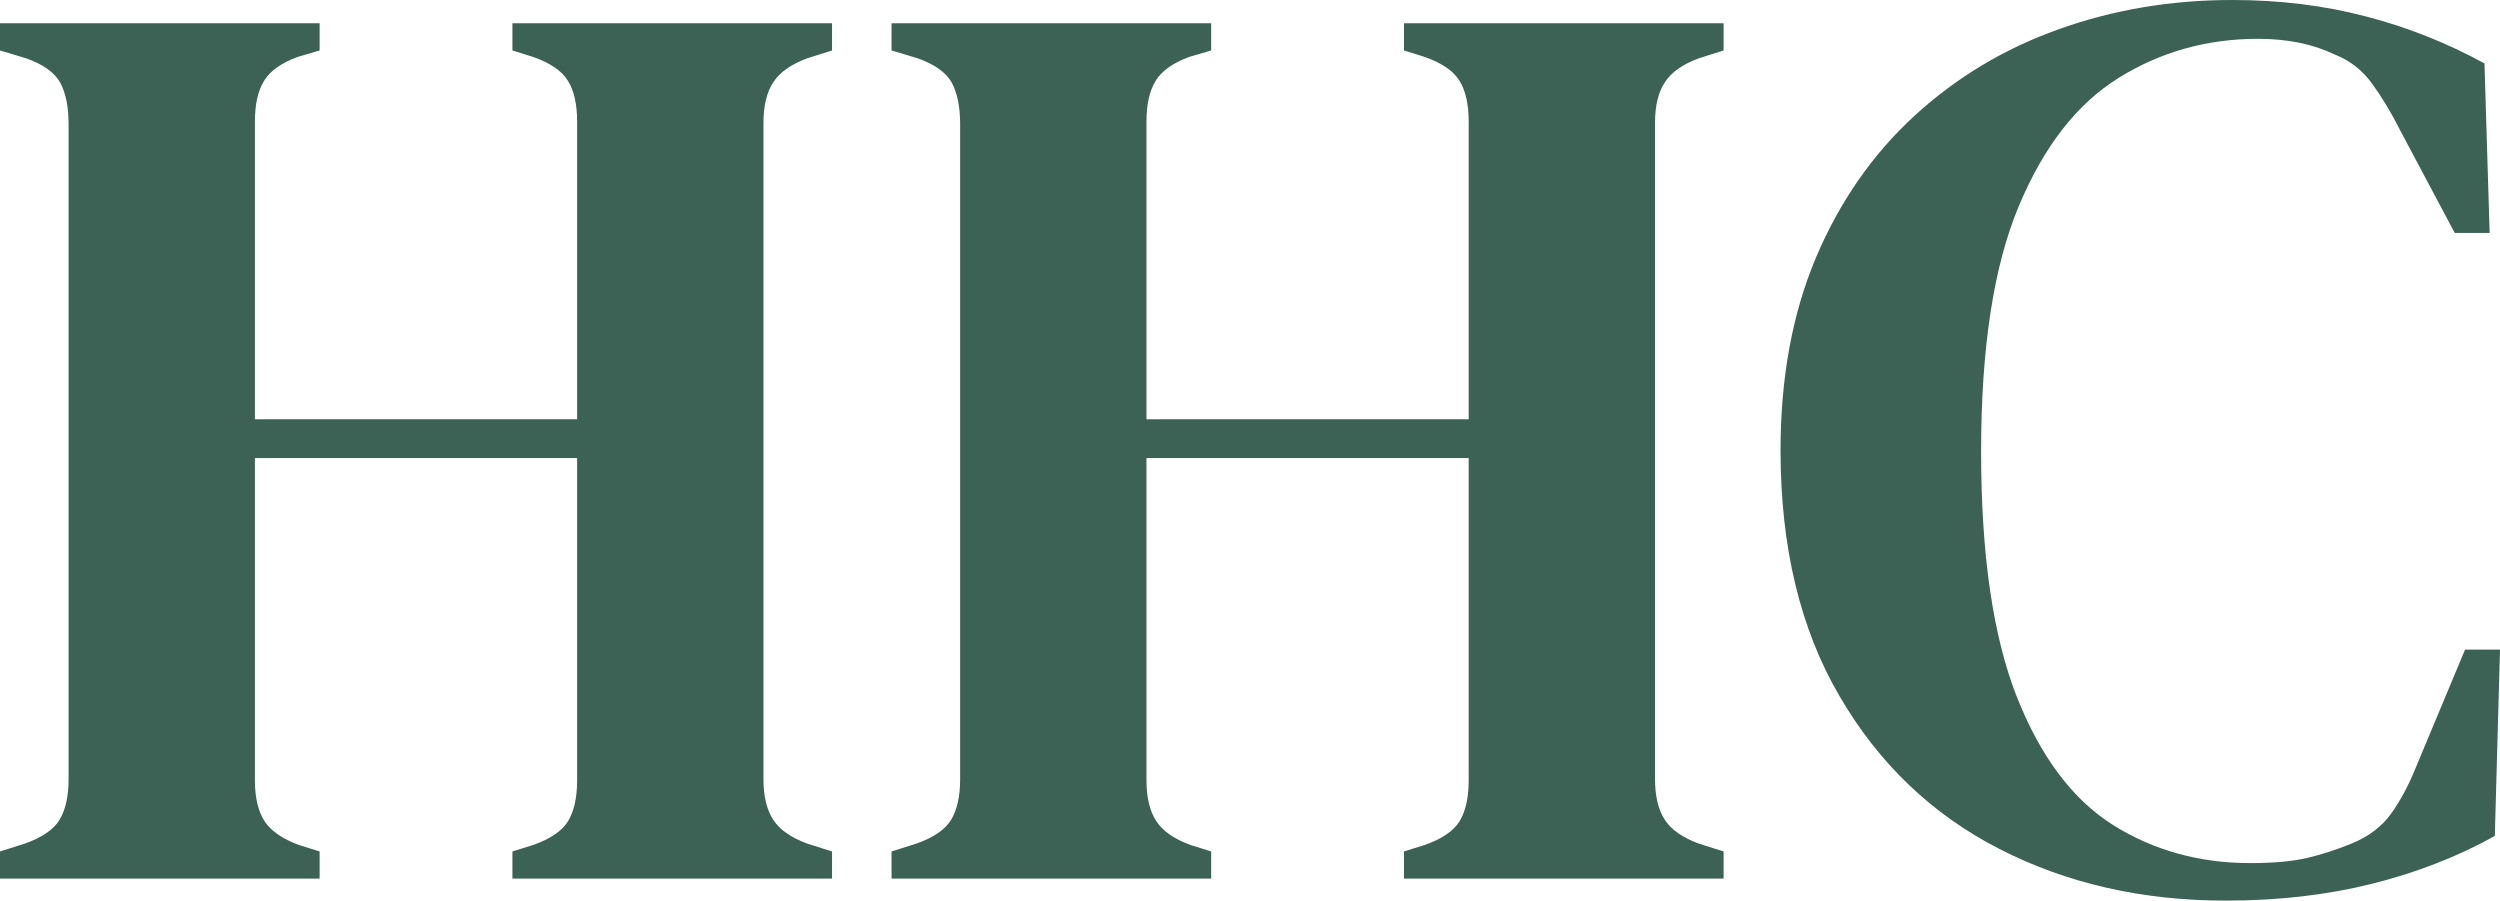
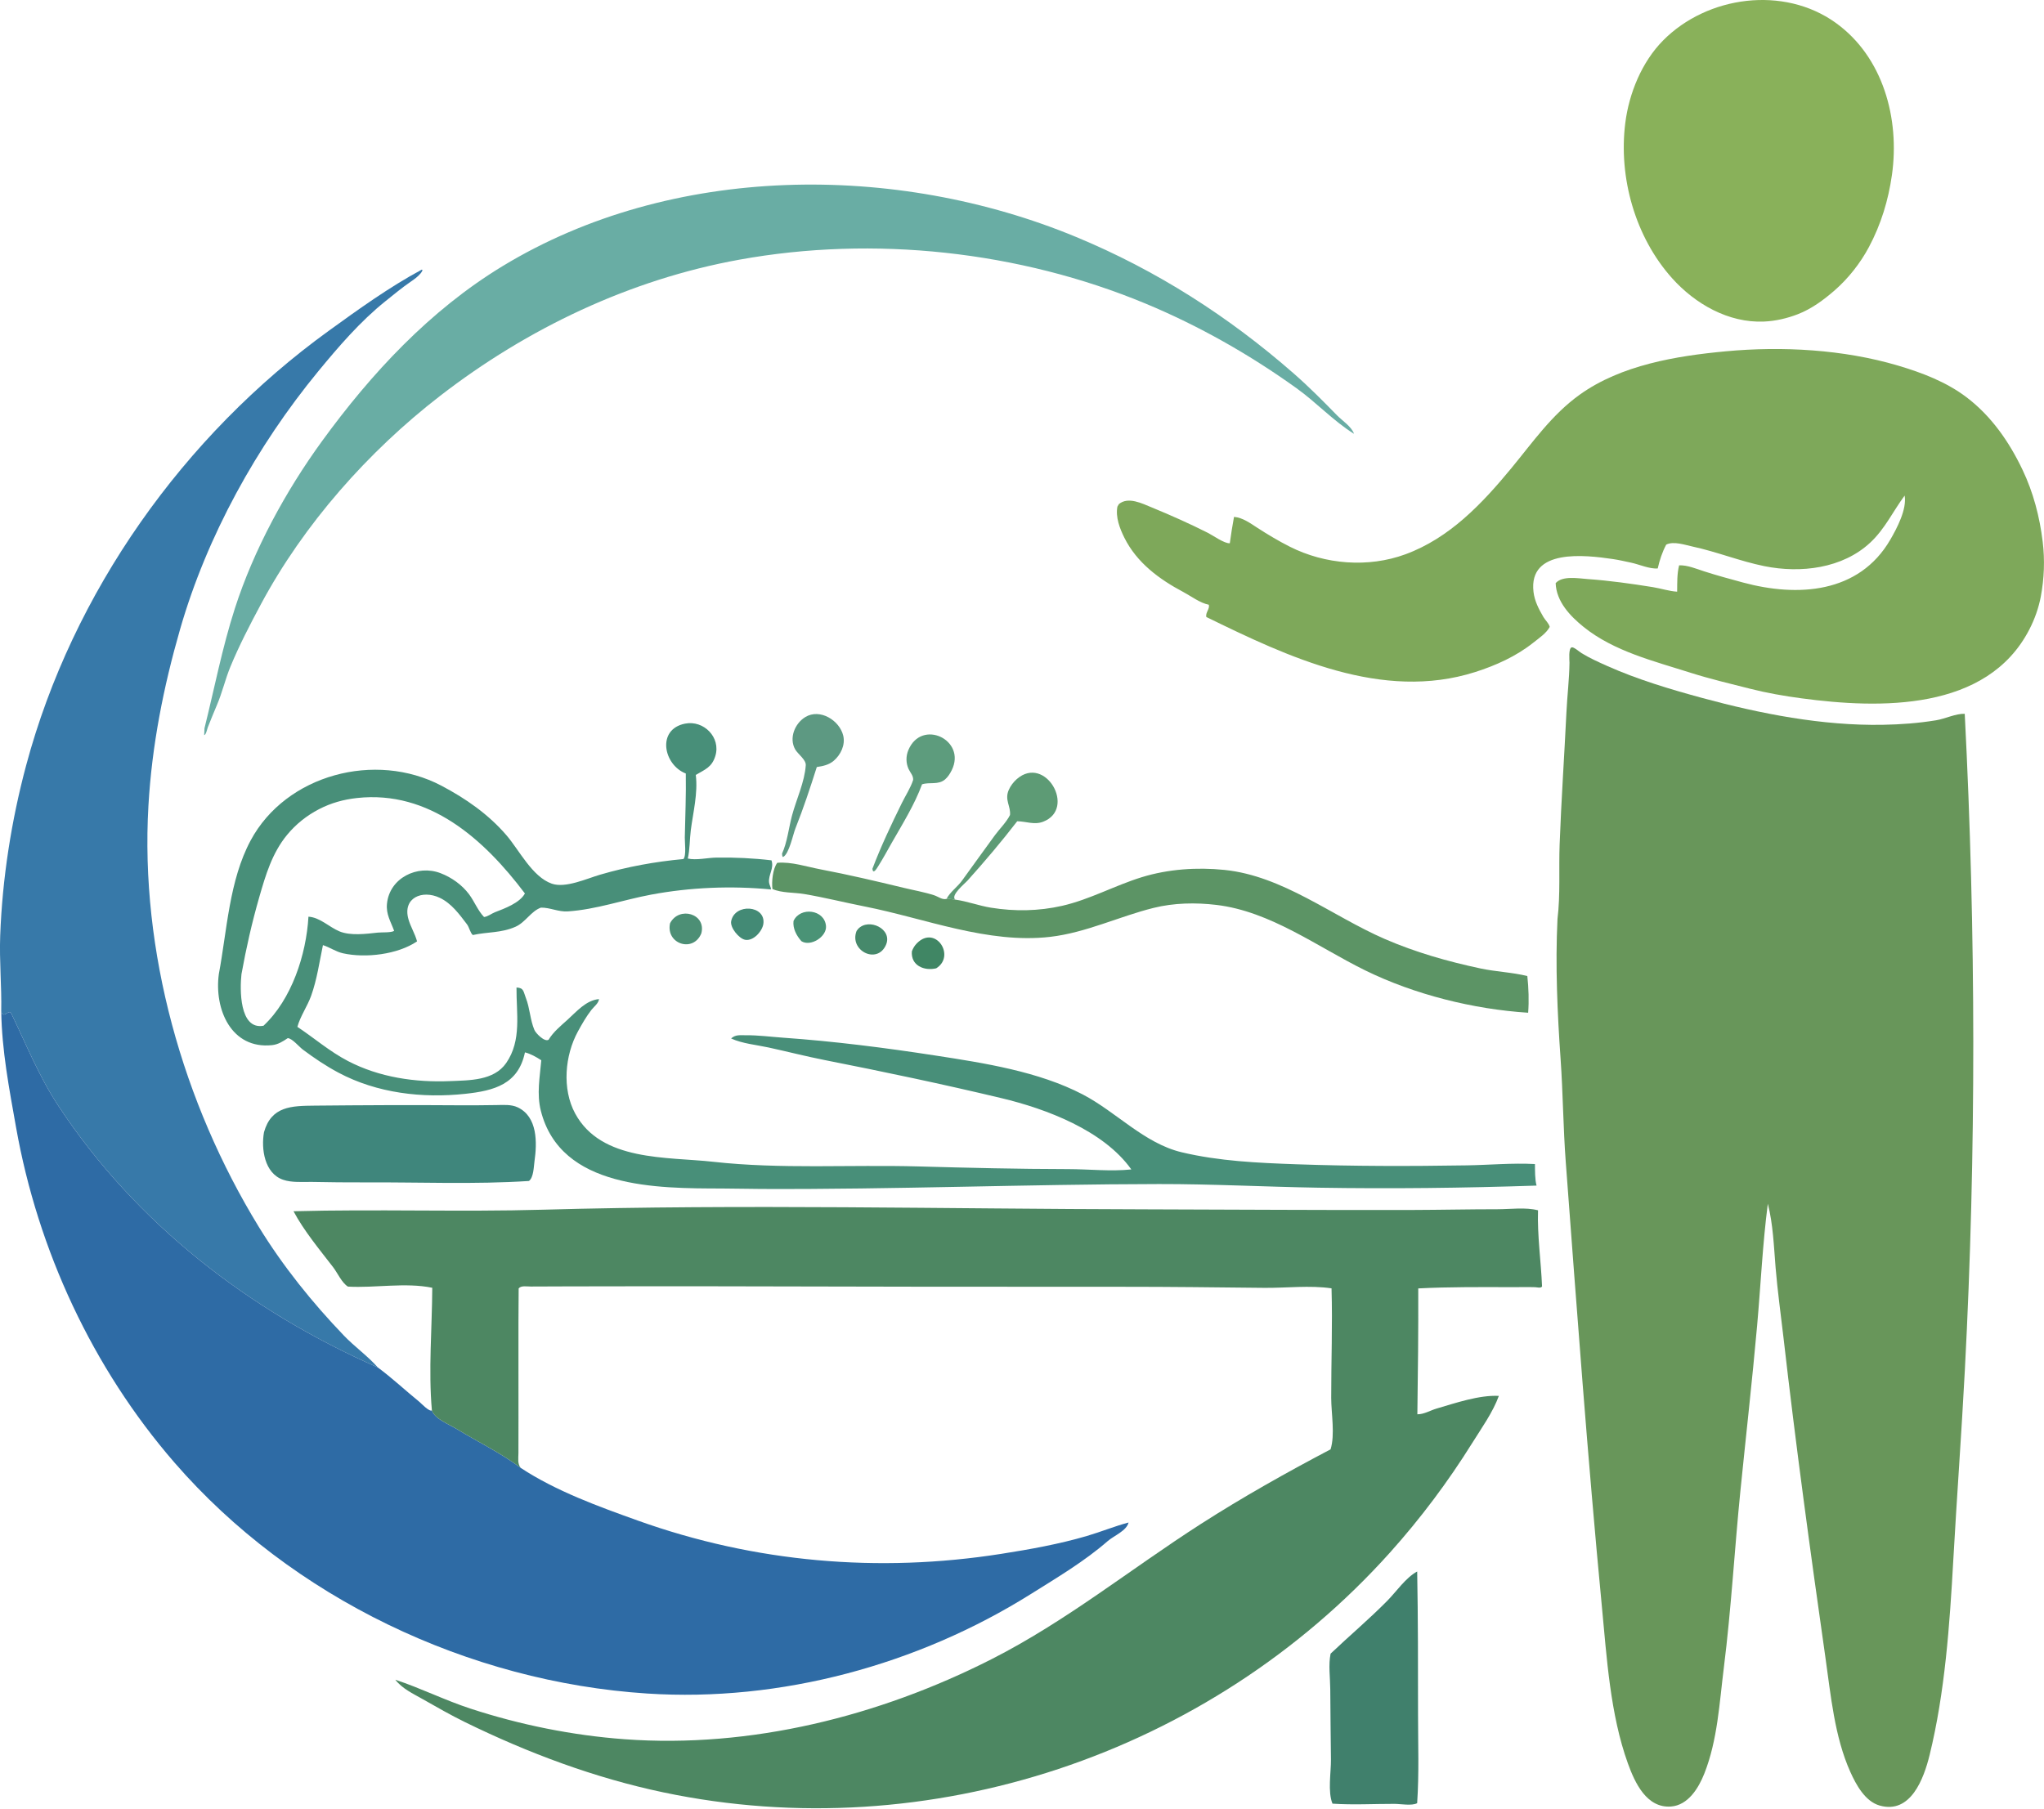
- <svg xmlns="http://www.w3.org/2000/svg" viewBox="0 17.85 96.6 34.8" data-asc="1.036" width="96.6" height="34.8">
-   <defs />
-   <g fill="#3b6255">
-     <g transform="translate(0, 0)">
-       <path d="M0 51.80L0 50.75L0.95 50.45Q1.95 50.10 2.30 49.53Q2.65 48.95 2.65 47.95L2.65 22.65Q2.65 21.65 2.33 21.05Q2 20.45 1.00 20.10L0 19.80L0 18.75L12.35 18.75L12.35 19.80L11.50 20.05Q10.55 20.40 10.20 20.98Q9.85 21.55 9.85 22.55L9.85 34.05L22.30 34.05L22.30 22.55Q22.30 21.55 21.95 20.98Q21.60 20.40 20.60 20.05L19.80 19.80L19.80 18.75L32.15 18.75L32.15 19.80L31.20 20.10Q30.25 20.45 29.88 21.03Q29.50 21.60 29.50 22.60L29.50 47.95Q29.50 48.95 29.88 49.53Q30.25 50.10 31.20 50.45L32.15 50.75L32.15 51.80L19.80 51.80L19.80 50.75L20.60 50.50Q21.60 50.15 21.95 49.58Q22.30 49.00 22.30 48.00L22.30 35.55L9.85 35.55L9.85 48.00Q9.85 49.00 10.22 49.58Q10.60 50.15 11.55 50.50L12.35 50.75L12.35 51.80L0 51.80ZM34.45 51.80L34.45 50.75L35.40 50.45Q36.40 50.10 36.75 49.53Q37.10 48.95 37.10 47.95L37.10 22.65Q37.10 21.65 36.78 21.05Q36.45 20.45 35.45 20.10L34.45 19.80L34.45 18.75L46.80 18.75L46.80 19.80L45.95 20.05Q45.00 20.40 44.65 20.98Q44.30 21.55 44.30 22.55L44.30 34.05L56.75 34.05L56.75 22.55Q56.75 21.55 56.40 20.98Q56.05 20.40 55.05 20.05L54.25 19.80L54.25 18.75L66.60 18.75L66.60 19.80L65.65 20.10Q64.70 20.45 64.33 21.03Q63.95 21.60 63.95 22.60L63.95 47.95Q63.95 48.95 64.33 49.53Q64.70 50.10 65.65 50.45L66.60 50.75L66.60 51.80L54.25 51.80L54.25 50.75L55.05 50.50Q56.05 50.15 56.40 49.58Q56.75 49.00 56.75 48.00L56.75 35.55L44.30 35.55L44.30 48.00Q44.30 49.00 44.68 49.58Q45.05 50.15 46.00 50.50L46.80 50.75L46.80 51.80L34.45 51.80ZM86 52.65Q81.15 52.65 77.25 50.65Q73.35 48.65 71.08 44.75Q68.80 40.85 68.80 35.25Q68.80 31.05 70.17 27.80Q71.55 24.55 73.97 22.33Q76.40 20.10 79.55 18.98Q82.70 17.85 86.25 17.85Q89 17.85 91.40 18.48Q93.80 19.10 96 20.30L96.20 26.85L94.85 26.85L92.75 22.90Q92.25 21.90 91.67 21.10Q91.10 20.30 90.20 19.95Q88.95 19.35 87.25 19.35Q84.30 19.35 81.88 20.85Q79.45 22.35 78 25.83Q76.55 29.30 76.55 35.30Q76.55 41.25 77.92 44.75Q79.30 48.25 81.65 49.73Q84 51.20 86.95 51.20Q88.30 51.20 89.15 51.00Q90 50.80 90.85 50.45Q91.85 50.05 92.40 49.28Q92.95 48.50 93.35 47.50L95.25 42.95L96.60 42.95L96.40 50.15Q94.25 51.35 91.65 52.00Q89.05 52.65 86 52.65Z" />
-     </g>
-   </g>
+ <svg xmlns="http://www.w3.org/2000/svg" id="ePdN8rp6Zyg1" shape-rendering="geometricPrecision" text-rendering="geometricPrecision" project-id="78e51781b38f4113966711bd866771aa" export-id="587327730839431780f95ae0df2289d9" cached="false" viewBox="308.52 331.95 406.97 360.1">
+   <path d="M121.577,609.93c-25.512-11.213-48.132-28.624-63.578-52.055-3.889-5.899-6.371-12.141-9.406-18.448-.469-.975-1.625,1.287-1.996-.425.098-5.015-.391-10.007-.206-15.037.419-11.377,2.218-22.924,5.163-33.919c9.237-34.492,31.357-65.651,60.233-86.542c5.991-4.334,12.052-8.701,18.542-12.197.353.008-.15.648-.217.731-.537.66-1.275,1.188-1.973,1.664-1.748,1.194-3.367,2.554-5.021,3.875-4.988,3.986-9.354,9.059-13.401,13.979-12.247,14.888-22.166,32.798-27.514,51.385-3.311,11.507-5.602,23.093-6.295,35.069-1.681,29.061,6.837,59.225,21.975,83.929c4.768,7.781,10.638,15.08,16.955,21.66c2.121,2.209,4.73,4.047,6.739,6.331Z" transform="translate(262.1683 -5.662872)" fill="#3779a9" fill-rule="evenodd" />
+   <path d="M46.597,539.002c.371,1.712,1.527-.55,1.996.425c3.035,6.307,5.517,12.549,9.406,18.448c15.446,23.431,38.066,40.842,63.578,52.055c2.85,2.106,5.456,4.559,8.206,6.793.483.393,1.997,2.052,2.562,1.77.554,1.685,3.427,2.772,4.867,3.651c4.29,2.619,8.822,4.787,12.817,7.789c6.987,4.608,15.506,7.698,23.344,10.502c23.303,8.337,47.894,10.459,72.337,6.616c5.709-.897,11.5-1.933,17.051-3.562c2.786-.817,5.487-1.934,8.29-2.68-.373,1.648-2.945,2.649-4.147,3.698-4.633,4.044-10.083,7.271-15.278,10.53-22.511,14.122-49.861,21.552-76.413,19.831-35.516-2.301-70.733-19.003-94.145-46.016-16.289-18.794-27.182-42.28-31.521-66.744-1.363-7.681-2.827-15.267-2.95-23.106Z" transform="translate(262.1683 -5.662872)" fill="#2e6ba5" fill-rule="evenodd" />
+   <path d="M87.067,482.63c1.991-7.986,3.51-15.965,6.047-23.847c3.764-11.693,10.119-23.367,17.328-33.287c9.846-13.548,21.507-26.089,35.931-34.858c33.68-20.476,78.41-20.703,114.267-5.823c15.981,6.631,30.328,15.813,43.337,27.207c3.007,2.634,5.805,5.455,8.595,8.313c1.005,1.03,2.916,2.261,3.366,3.668-4.115-2.571-7.48-6.232-11.425-9.065-9.356-6.721-19.474-12.463-30.119-16.885-25.117-10.433-54.051-13.585-80.828-8.729-21.781,3.95-42.206,13.676-59.639,27.163-14.275,11.043-27.106,25.54-35.632,41.467-2.178,4.068-4.332,8.215-6.089,12.485-1.026,2.493-1.612,5.144-2.684,7.62-.628,1.45-1.204,2.94-1.796,4.401-.108.266-.355,1.548-.725,1.532.019-.455.031-.909.066-1.362Z" transform="translate(262.1683 -5.662872)" fill="#69ada4" fill-rule="evenodd" />
+   <path d="M89.922,531.596c1.639-8.745,2.056-18.648,6.333-26.613c7.057-13.144,24.859-17.81,37.97-10.911c4.851,2.552,9.331,5.669,12.933,9.839c2.568,2.974,5.157,8.317,9.066,9.68c2.722.949,7.008-1.032,9.616-1.792c5.494-1.601,10.902-2.587,16.582-3.114.608-.63.26-3.398.277-4.264.083-4.239.274-8.537.197-12.771-4.455-1.717-5.845-8.805-.147-9.931c3.72-.736,7.171,2.746,6.026,6.457-.696,2.254-2.067,2.673-3.888,3.759.45,3.665-.538,7.431-.999,11.048-.236,1.848-.176,3.79-.592,5.601c1.692.389,3.953-.164,5.707-.189c3.676-.051,7.307.114,10.953.547.561,1.565-.641,2.881-.48,4.399.052.495.359.893.389,1.401-7.909-.761-16.078-.43-23.893,1.034-5.532,1.036-10.933,2.964-16.577,3.335-1.87.123-3.538-.782-5.344-.751-1.985.72-3.075,2.931-5.058,3.809-2.873,1.272-5.557.998-8.503,1.647-.503-.41-.717-1.552-1.163-2.139-1.517-1.999-3.094-4.17-5.417-5.273-3.493-1.659-7.42.009-6.246,4.228.43,1.545,1.319,2.908,1.724,4.45-3.863,2.617-10.23,3.371-14.731,2.376-1.457-.322-2.622-1.191-4.006-1.629-.712,3.398-1.177,6.81-2.352,10.096-.744,2.077-2.175,4.091-2.735,6.181c3.39,2.254,6.426,4.908,10.078,6.808c6.25,3.251,13.385,4.286,20.331,3.994c3.841-.162,8.711-.068,11.161-3.598c3.138-4.521,2.003-9.939,2.056-15.043c1.486.063,1.361.817,1.857,2.067.816,2.057.848,4.382,1.713,6.397.279.649,2.002,2.438,2.819,1.941.929-1.554,2.427-2.768,3.754-3.968c1.793-1.621,3.721-3.919,6.288-4.127-.105.862-1.002,1.493-1.518,2.154-1.029,1.319-1.878,2.816-2.681,4.28-2.604,4.753-3.203,11.453-.556,16.342c5.196,9.6,18.277,8.595,27.507,9.623c13.446,1.496,27.275.551,40.785.923c9.942.274,19.896.52,29.848.533c4.118.006,8.514.498,12.597.065-5.54-7.786-16.948-12.066-25.848-14.193-11.622-2.778-23.465-5.271-35.19-7.584-3.75-.74-7.449-1.692-11.182-2.505-2.427-.529-5.206-.765-7.465-1.796.879-.811,1.786-.631,2.938-.642c2.45-.025,4.955.31,7.4.483c10.179.717,20.308,2.005,30.391,3.561c9.689,1.494,20.497,3.168,29.274,7.74c6.67,3.475,12.259,9.74,19.697,11.515c7.485,1.786,15.23,2.122,22.889,2.395c11.274.4,22.583.398,33.865.215c4.497-.072,9.106-.505,13.593-.261.021,1.292-.017,3.06.321,4.29-14.463.487-28.998.655-43.472.418-10.575-.174-21.153-.74-31.729-.724-26.36.039-52.706,1.088-79.081.978-2.632-.011-5.262-.085-7.894-.092-12.896-.032-32.125.083-36.07-15.465-.857-3.376-.205-6.702.085-10.071-.974-.641-2.126-1.295-3.254-1.573-1.318,6.37-6.179,7.64-11.864,8.252-8.571.924-17.595-.12-25.289-4.225-2.492-1.329-4.824-2.902-7.082-4.592-.724-.542-2.121-2.241-2.994-2.268-.993.668-1.912,1.264-3.123,1.392-8.116.858-11.548-7.147-10.597-14.149Zm4.507.016c-.322,2.854-.479,11.152,4.386,10.271c5.615-5.269,8.514-14.154,8.951-21.72c2.317.148,4.105,2.071,6.19,2.932c2.17.897,5.316.497,7.599.242.782-.088,2.683.044,3.272-.35-.682-1.868-1.629-3.285-1.429-5.376.494-5.164,6.066-7.868,10.65-6.119c2.208.842,4.299,2.327,5.712,4.232c1.057,1.426,1.733,3.228,2.967,4.505.755-.074,1.47-.681,2.177-.955c1.89-.73,4.934-1.835,5.961-3.734-8.147-10.812-19.031-20.579-33.419-19.01-2.681.292-5.186.984-7.589,2.233-2.453,1.276-4.603,2.988-6.361,5.127-2.972,3.618-4.258,7.988-5.529,12.405-1.464,5.087-2.598,10.113-3.538,15.317Z" transform="translate(262.1683 -5.662872)" fill="#488f79" fill-rule="evenodd" />
+   <path d="M98.915,563.081c1.462-5.182,5.47-5.244,10.085-5.289c9.5-.093,19.003-.142,28.502-.07c2.577.02,5.15-.001,7.726-.044c1.354-.022,2.925-.145,4.184.447c4.012,1.888,3.884,7.077,3.357,10.767-.15,1.054-.165,3.208-1.102,3.904-10.837.707-21.801.225-32.669.282-3.499.018-7.001-.03-10.495-.092-1.865-.033-4.012.183-5.802-.438-3.693-1.281-4.378-6.145-3.786-9.467Z" transform="translate(262.1683 -5.662872)" fill="#3f867c" fill-rule="evenodd" />
+   <path d="M150.029,629.933c-3.995-3.002-8.527-5.17-12.817-7.789-1.44-.879-4.313-1.966-4.867-3.651-.713-7.991.033-16.401.073-24.428-5.351-1.103-11.348.072-16.785-.233-1.229-.751-2.073-2.719-2.954-3.865-2.67-3.472-5.848-7.289-7.886-11.142c16.56-.447,33.146.158,49.704-.309c39.903-1.123,79.952-.152,119.871-.071c17.712.036,35.422.177,53.134.125c5.675-.016,11.35-.144,17.026-.145c2.559-.001,5.567-.432,8.051.212-.161,5.006.595,10.157.803,15.168-.284.396-.936.159-1.38.144-1.496-.052-3.001-.003-4.498-.007-6.232-.018-12.551-.069-18.772.249.028,8.339-.056,16.734-.177,25.065c1.289.029,2.593-.775,3.823-1.135c3.728-1.091,8.479-2.726,12.401-2.526-1.183,3.268-3.488,6.475-5.324,9.419-4.809,7.712-10.273,15-16.34,21.765-35.99,40.122-91.762,58.894-144.66,47.778-13.706-2.88-26.967-7.843-39.525-13.999-2.885-1.414-5.655-3.006-8.446-4.59-1.91-1.085-4.052-2.073-5.419-3.846c5.057,1.669,9.864,4.082,14.951,5.747c9.866,3.229,20.325,5.337,30.68,6.099c25.125,1.849,50.699-4.586,73.018-15.91c14.887-7.553,27.704-17.956,41.677-26.922c8.439-5.415,17.024-10.23,25.883-14.897.919-2.914.13-7.182.127-10.241-.008-7.262.28-14.572.065-21.822-4.313-.639-9.04-.053-13.402-.097-9.354-.096-18.706-.217-28.066-.212-27,.013-54-.025-81-.097-9.833-.027-19.666.011-29.499.018-2.499.002-4.998.006-7.496.028-.756.006-1.891-.238-2.383.379-.09,8.762-.008,17.535-.038,26.302-.008,2.169.007,4.339-.008,6.507-.007.991-.216,2.115.455,2.929Z" transform="translate(262.1683 -5.662872)" fill="#4d8762" fill-rule="evenodd" />
+   <path d="M179.76,521.478c1.794-3.49,7.267-1.908,6.228,2.013-1.603,3.92-7.112,2.098-6.228-2.013Z" transform="translate(262.1683 -5.662872)" fill="#4c8f75" fill-rule="evenodd" />
+   <path d="M191.929,521.068c.697-3.629,6.912-3.218,6.416.505-.196,1.468-1.971,3.485-3.614,3.197-1.235-.217-3.046-2.432-2.802-3.702Z" transform="translate(262.1683 -5.662872)" fill="#438a75" fill-rule="evenodd" />
+   <path d="M234.805,516.624c.603-.002,1.139.047,1.732.142c2.403.329,4.724,1.221,7.127,1.608c4.718.762,9.489.69,14.157-.372c5.493-1.25,10.518-4.059,15.887-5.71c5.249-1.613,10.991-2.001,16.433-1.443c11.66,1.195,21.428,9.194,31.902,13.745c6.149,2.672,12.551,4.489,19.103,5.885c3.056.652,6.287.755,9.303,1.507.256,2.302.351,5.001.165,7.307-10.91-.699-22.595-3.608-32.418-8.424-9.552-4.684-18.835-11.762-29.674-13.052-4.115-.489-8.443-.408-12.481.596-6.908,1.717-13.465,4.941-20.589,5.767-12.406,1.437-24.919-3.671-36.897-6.04-4.032-.797-8.031-1.802-12.084-2.488-1.981-.335-4.502-.184-6.325-1.003-.18-1.497.063-4.003.963-5.215c2.821-.245,5.855.781,8.629,1.308c5.549,1.053,11.038,2.346,16.525,3.671c2.019.488,4.116.85,6.091,1.489.798.258,1.61.946,2.451.722Z" transform="translate(262.1683 -5.662872)" fill="#5c9465" fill-rule="evenodd" />
+   <path d="M202.057,507.614c1.017-2.188,1.355-5.213,1.985-7.581.852-3.203,2.537-6.729,2.742-10.044.067-1.082-1.587-2.225-2.104-3.133-1.277-2.241-.083-5.179,2.022-6.452c2.914-1.762,6.822.67,7.546,3.723.438,1.848-.509,3.803-1.903,4.992-.966.824-2.145,1.062-3.364,1.243-1.301,4.096-2.662,8.235-4.258,12.226-.47,1.174-1.248,5.046-2.423,5.664-.202.106-.22-.411-.243-.638Z" transform="translate(262.1683 -5.662872)" fill="#5d9982" fill-rule="evenodd" />
+   <path d="M204.344,521.026c1.312-2.902,6.182-2.31,6.468.995.184,2.124-3.058,4.184-4.891,3.026-.974-1.091-1.747-2.517-1.577-4.021Z" transform="translate(262.1683 -5.662872)" fill="#4a9376" fill-rule="evenodd" />
+   <path d="M216.899,523.008c.1-.133.2-.266.301-.399c2.104-2.283,6.935-.002,5.554,3.169-1.738,3.99-7.37,1.143-5.855-2.77Z" transform="translate(262.1683 -5.662872)" fill="#46896b" fill-rule="evenodd" />
+   <path d="M220.05,510.633c1.672-4.41,3.78-8.872,5.867-13.108.741-1.505,1.731-2.998,2.247-4.596.049-.879-.568-1.422-.914-2.188-.537-1.188-.545-2.535-.045-3.738c2.639-6.35,11.636-2.026,8.64,3.991-.335.674-.736,1.318-1.308,1.819-1.352,1.181-3.122.491-4.605.995-1.48,4.042-3.894,7.91-6.025,11.64-.893,1.563-1.752,3.177-2.719,4.695-.319.5-1,1.658-1.138.49Z" transform="translate(262.1683 -5.662872)" fill="#5d9c7d" fill-rule="evenodd" />
+   <path d="M227.91,527.059c.246-.626.527-1.121,1.004-1.602c3.692-3.723,7.792,2.529,3.842,4.99-2.411.574-5.087-.566-4.846-3.388Z" transform="translate(262.1683 -5.662872)" fill="#408664" fill-rule="evenodd" />
+   <path d="M236.537,516.766c-.593-.095-1.129-.144-1.732-.142.722-1.394,2.148-2.353,3.065-3.61c2.19-3.003,4.345-6.039,6.547-9.038.967-1.318,2.302-2.6,3.031-4.059.175-1.784-1.125-2.975-.247-5c.345-.794.945-1.583,1.596-2.151c5.675-4.957,11.918,5.919,5.252,8.485-1.772.682-3.393-.075-5.168-.088-3.141,4.079-6.468,7.995-9.905,11.827-.529.589-3.399,2.905-2.439,3.776Z" transform="translate(262.1683 -5.662872)" fill="#5d9b75" fill-rule="evenodd" />
+   <path d="M268.835,438.499c.099-.167.198-.334.297-.501c1.849-1.543,4.631-.117,6.565.676c3.781,1.551,7.507,3.217,11.161,5.057.991.499,3.277,2.151,4.355,2.067.239-1.766.514-3.497.837-5.254c1.722.143,3.248,1.273,4.672,2.193c2.085,1.348,4.226,2.629,6.444,3.748c7.024,3.545,15.607,4.232,23.013,1.511c8.775-3.224,15.234-10.049,21.042-17.087c4.302-5.212,8.099-10.716,13.672-14.709c8.234-5.9,19.223-7.709,29.072-8.627c11.226-1.045,23.417-.375,34.266,2.836c4.768,1.411,9.603,3.247,13.606,6.27c4.974,3.755,8.536,8.89,11.198,14.467c2.162,4.528,3.427,9.391,4.027,14.358.439,3.632.301,7.307-.374,10.898-.429,2.282-1.234,4.539-2.301,6.598-8.436,16.297-29.731,15.775-45.362,13.679-3.422-.459-6.87-1.057-10.217-1.908-3.991-1.015-7.994-1.951-11.921-3.203-7.239-2.307-15.193-4.24-21.229-9.105-2.705-2.18-5.434-5.059-5.568-8.721c1.339-1.539,4.538-.944,6.359-.814c4.329.306,8.702.92,12.988,1.607c1.61.258,3.216.81,4.842.906.025-1.777-.041-3.508.393-5.245c1.608-.076,3.42.69,4.952,1.185c2.552.824,5.148,1.526,7.735,2.227c10.891,2.954,23.125,2.215,29.36-8.523c1.341-2.311,3.321-6.056,2.856-8.782-2.339,3.155-3.902,6.61-6.824,9.344-5.548,5.191-13.883,6.167-21.085,4.715-4.856-.978-9.477-2.867-14.315-3.907-1.52-.327-3.786-1.128-5.248-.383-.787,1.471-1.323,3.108-1.687,4.739-1.584.154-3.723-.813-5.292-1.145-1.201-.254-2.403-.539-3.618-.718-5.565-.818-16.85-2.159-15.827,6.532.217,1.845,1.058,3.436,1.983,5.021.364.623,1.083,1.25,1.246,1.952-.629,1.235-2.173,2.27-3.237,3.12-3.409,2.723-7.504,4.57-11.632,5.881-18.483,5.868-37.189-2.991-53.498-10.968-.226-.877.737-1.619.484-2.445-1.724-.334-3.541-1.719-5.089-2.542-4.785-2.541-9.237-5.825-11.718-10.803-.917-1.839-1.788-4.121-1.383-6.197Z" transform="translate(262.1683 -5.662872)" fill="#7ea85a" fill-rule="evenodd" />
+   <path d="M311.281,666.927c3.732-3.549,7.663-6.859,11.289-10.531c1.81-1.833,3.671-4.611,5.949-5.832.173,9.47.173,18.958.171,28.434-.002,5.89.224,11.827-.176,17.701-.997.576-3.342.144-4.515.142-4.095-.007-8.255.235-12.341-.041-.978-2.345-.281-6.259-.308-8.798-.049-4.667-.11-9.333-.136-14.001-.013-2.267-.395-4.856.067-7.074Z" transform="translate(262.1683 -5.662872)" fill="#40806c" fill-rule="evenodd" />
+   <path d="M356.456,520.62c.594-4.851.244-9.949.425-14.837.327-8.804.934-17.598,1.359-26.398.157-3.255.565-6.523.604-9.78.005-.467-.253-2.939.461-3.082.416-.084,1.569.929,1.942,1.158c1.607.988,3.37,1.778,5.089,2.546c6.054,2.706,12.611,4.664,19,6.397c11.568,3.137,23.847,5.538,35.873,5.328c3.584-.063,7.109-.322,10.646-.903c1.795-.295,3.888-1.349,5.685-1.287c2.228,43.383,2.305,87.338.022,130.719-.665,12.646-1.597,25.282-2.306,37.922-.715,12.773-1.654,26.266-4.712,38.716-1.152,4.687-3.754,11.808-9.944,10.055-2.902-.821-4.7-4.157-5.843-6.704-3.141-6.995-3.879-15.235-4.952-22.75-3.023-21.189-5.921-42.453-8.351-63.718-.53-4.639-1.189-9.292-1.572-13.945-.346-4.198-.497-8.647-1.547-12.731-1.045,8.026-1.415,16.225-2.135,24.3-.977,10.969-2.223,21.927-3.324,32.876-1.178,11.704-1.824,23.472-3.291,35.143-.888,7.058-1.249,14.497-3.903,21.185-1.138,2.868-3.217,6.281-6.62,6.538-4.86.367-7.204-4.743-8.591-8.588-3.528-9.775-4.205-21.083-5.19-31.364-2.82-29.451-4.965-58.898-7.178-88.391-.512-6.823-.551-13.681-1.029-20.51-.645-9.217-1.068-18.653-.618-27.895Z" transform="translate(262.1683 -5.662872)" fill="#68965a" fill-rule="evenodd" />
+   <path d="M369.956,362.091c.749-5.913,3.29-12.148,7.546-16.441c8.781-8.857,23.975-10.944,34.351-3.49c9.459,6.796,12.772,19.118,11.193,30.285-.715,5.056-2.174,9.842-4.573,14.351-1.692,3.18-4.085,6.238-6.799,8.61-2.179,1.904-4.624,3.715-7.345,4.771-2.156.837-4.445,1.371-6.758,1.472-7.06.307-13.711-3.506-18.314-8.649-7.329-8.188-10.679-20.039-9.301-30.909Z" transform="translate(262.1683 -5.662872)" fill="#89b15a" fill-rule="evenodd" />
</svg>
